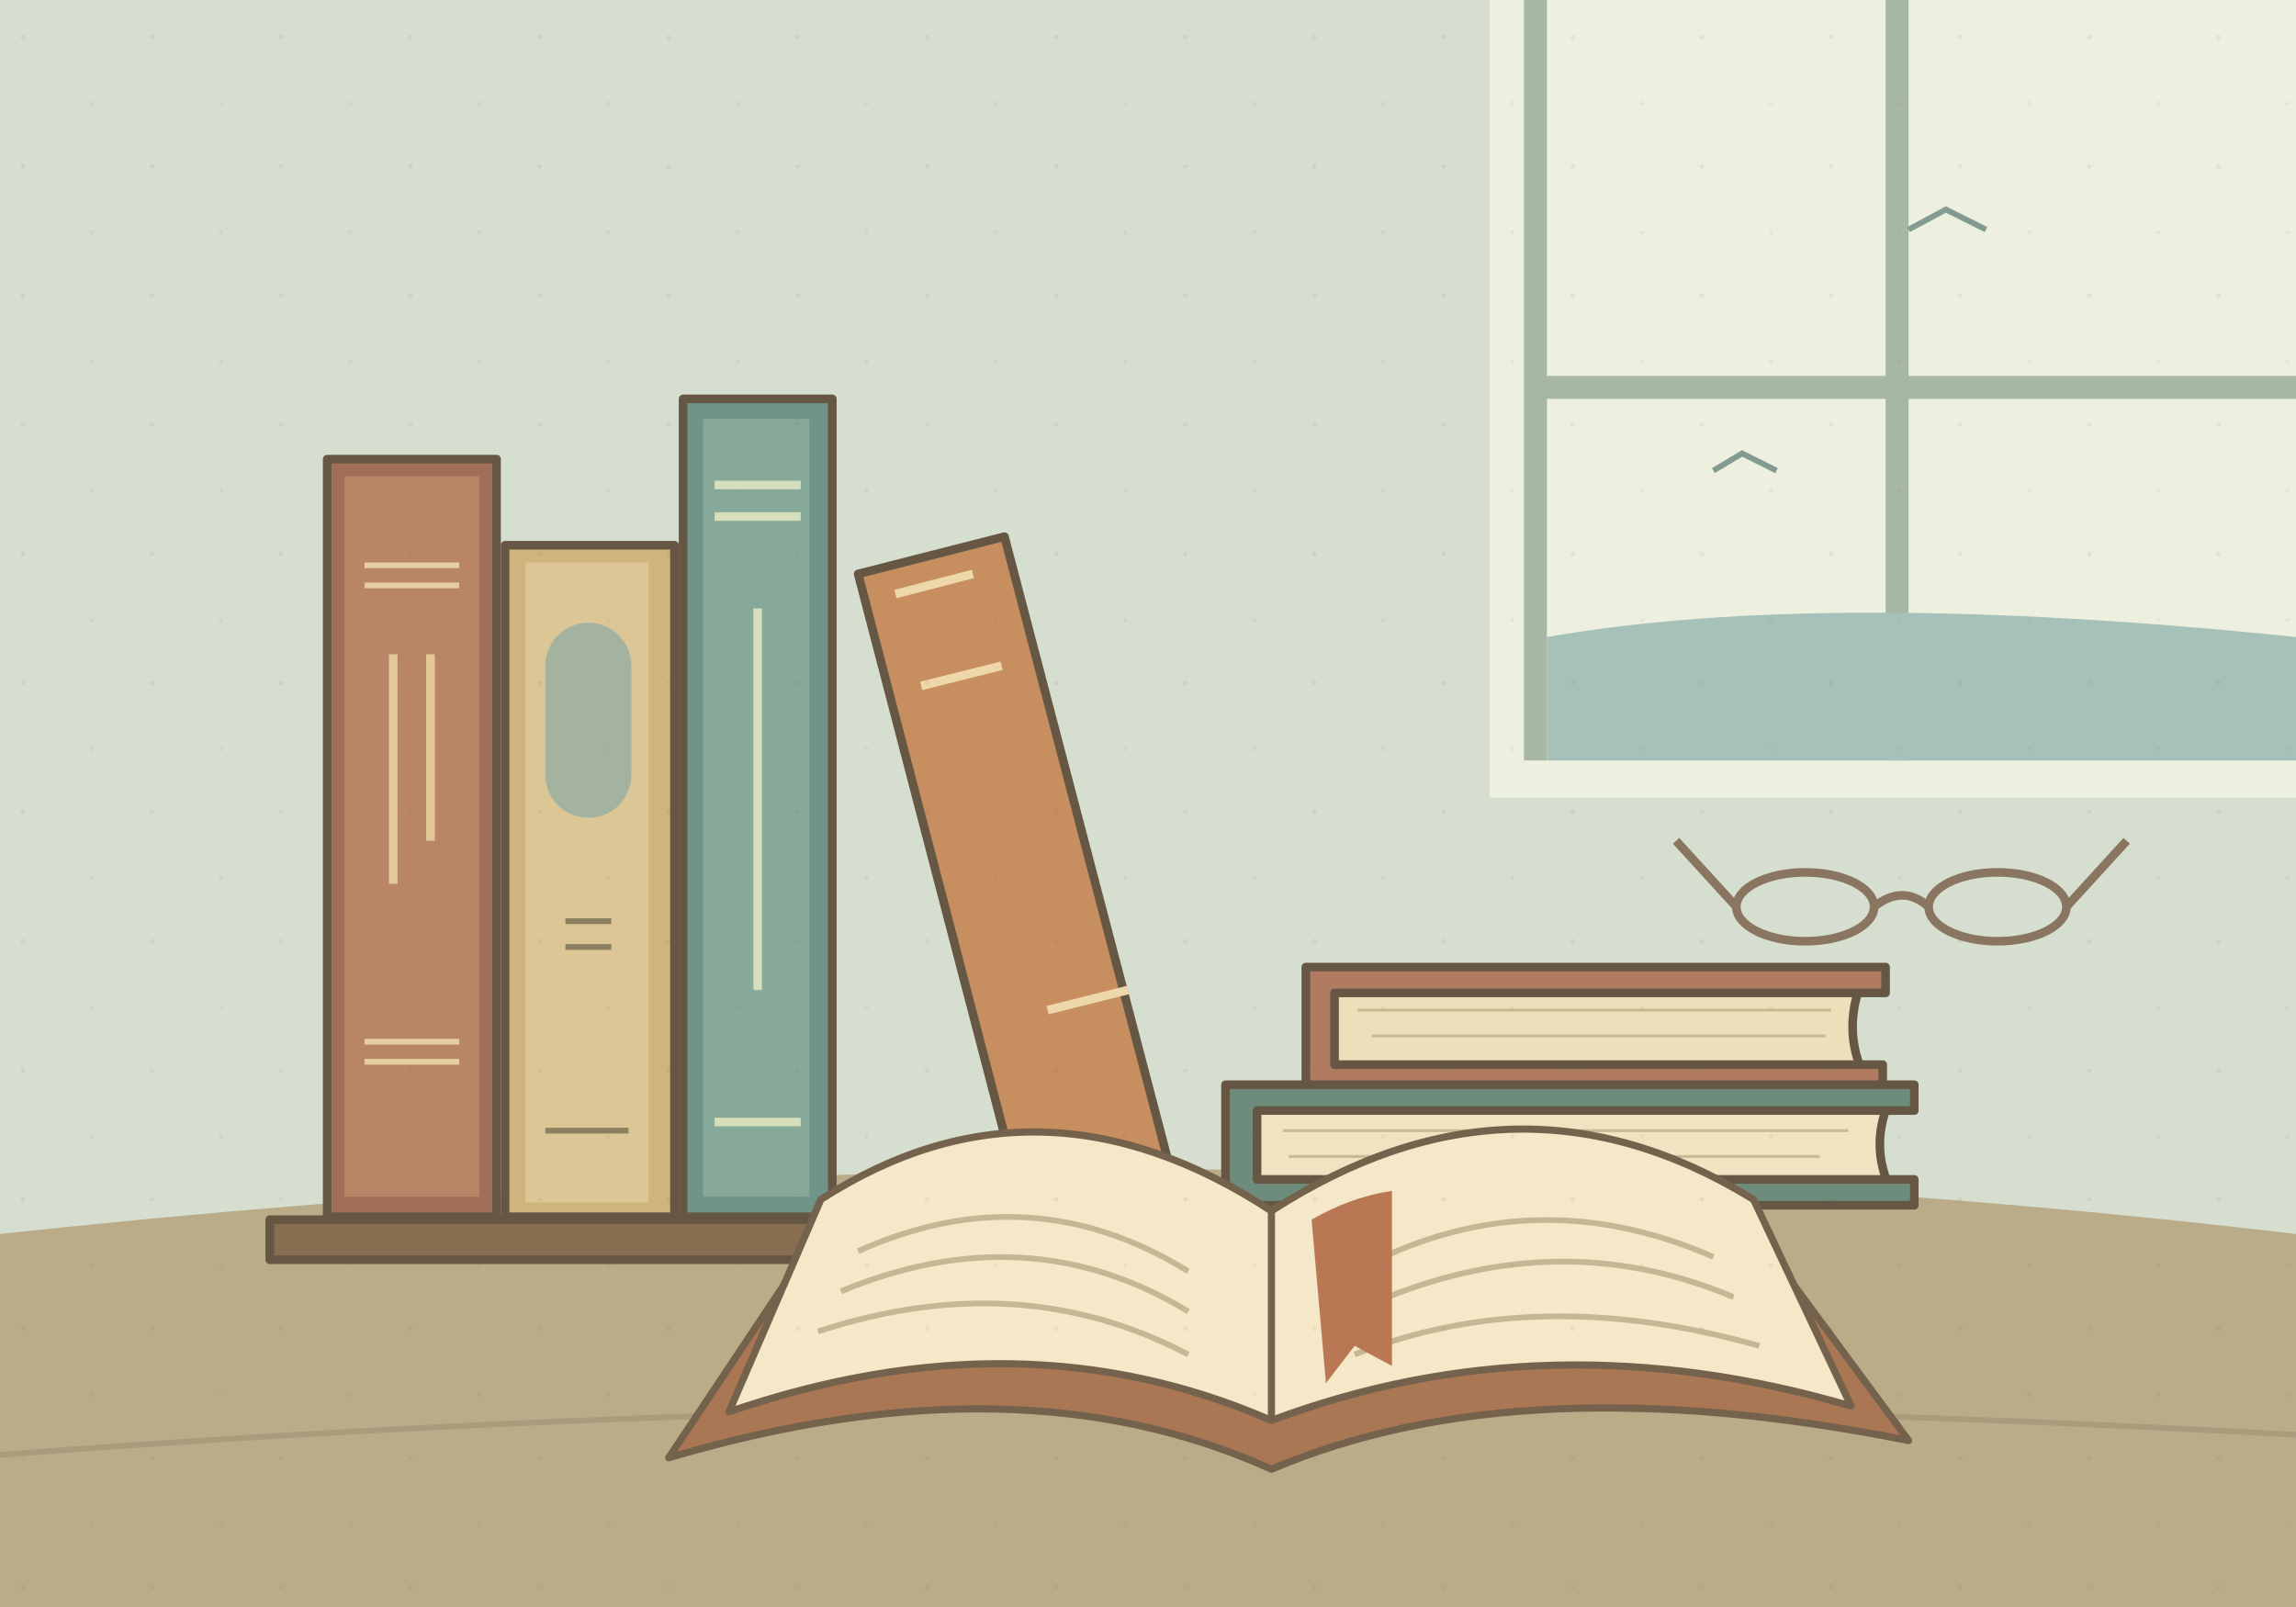
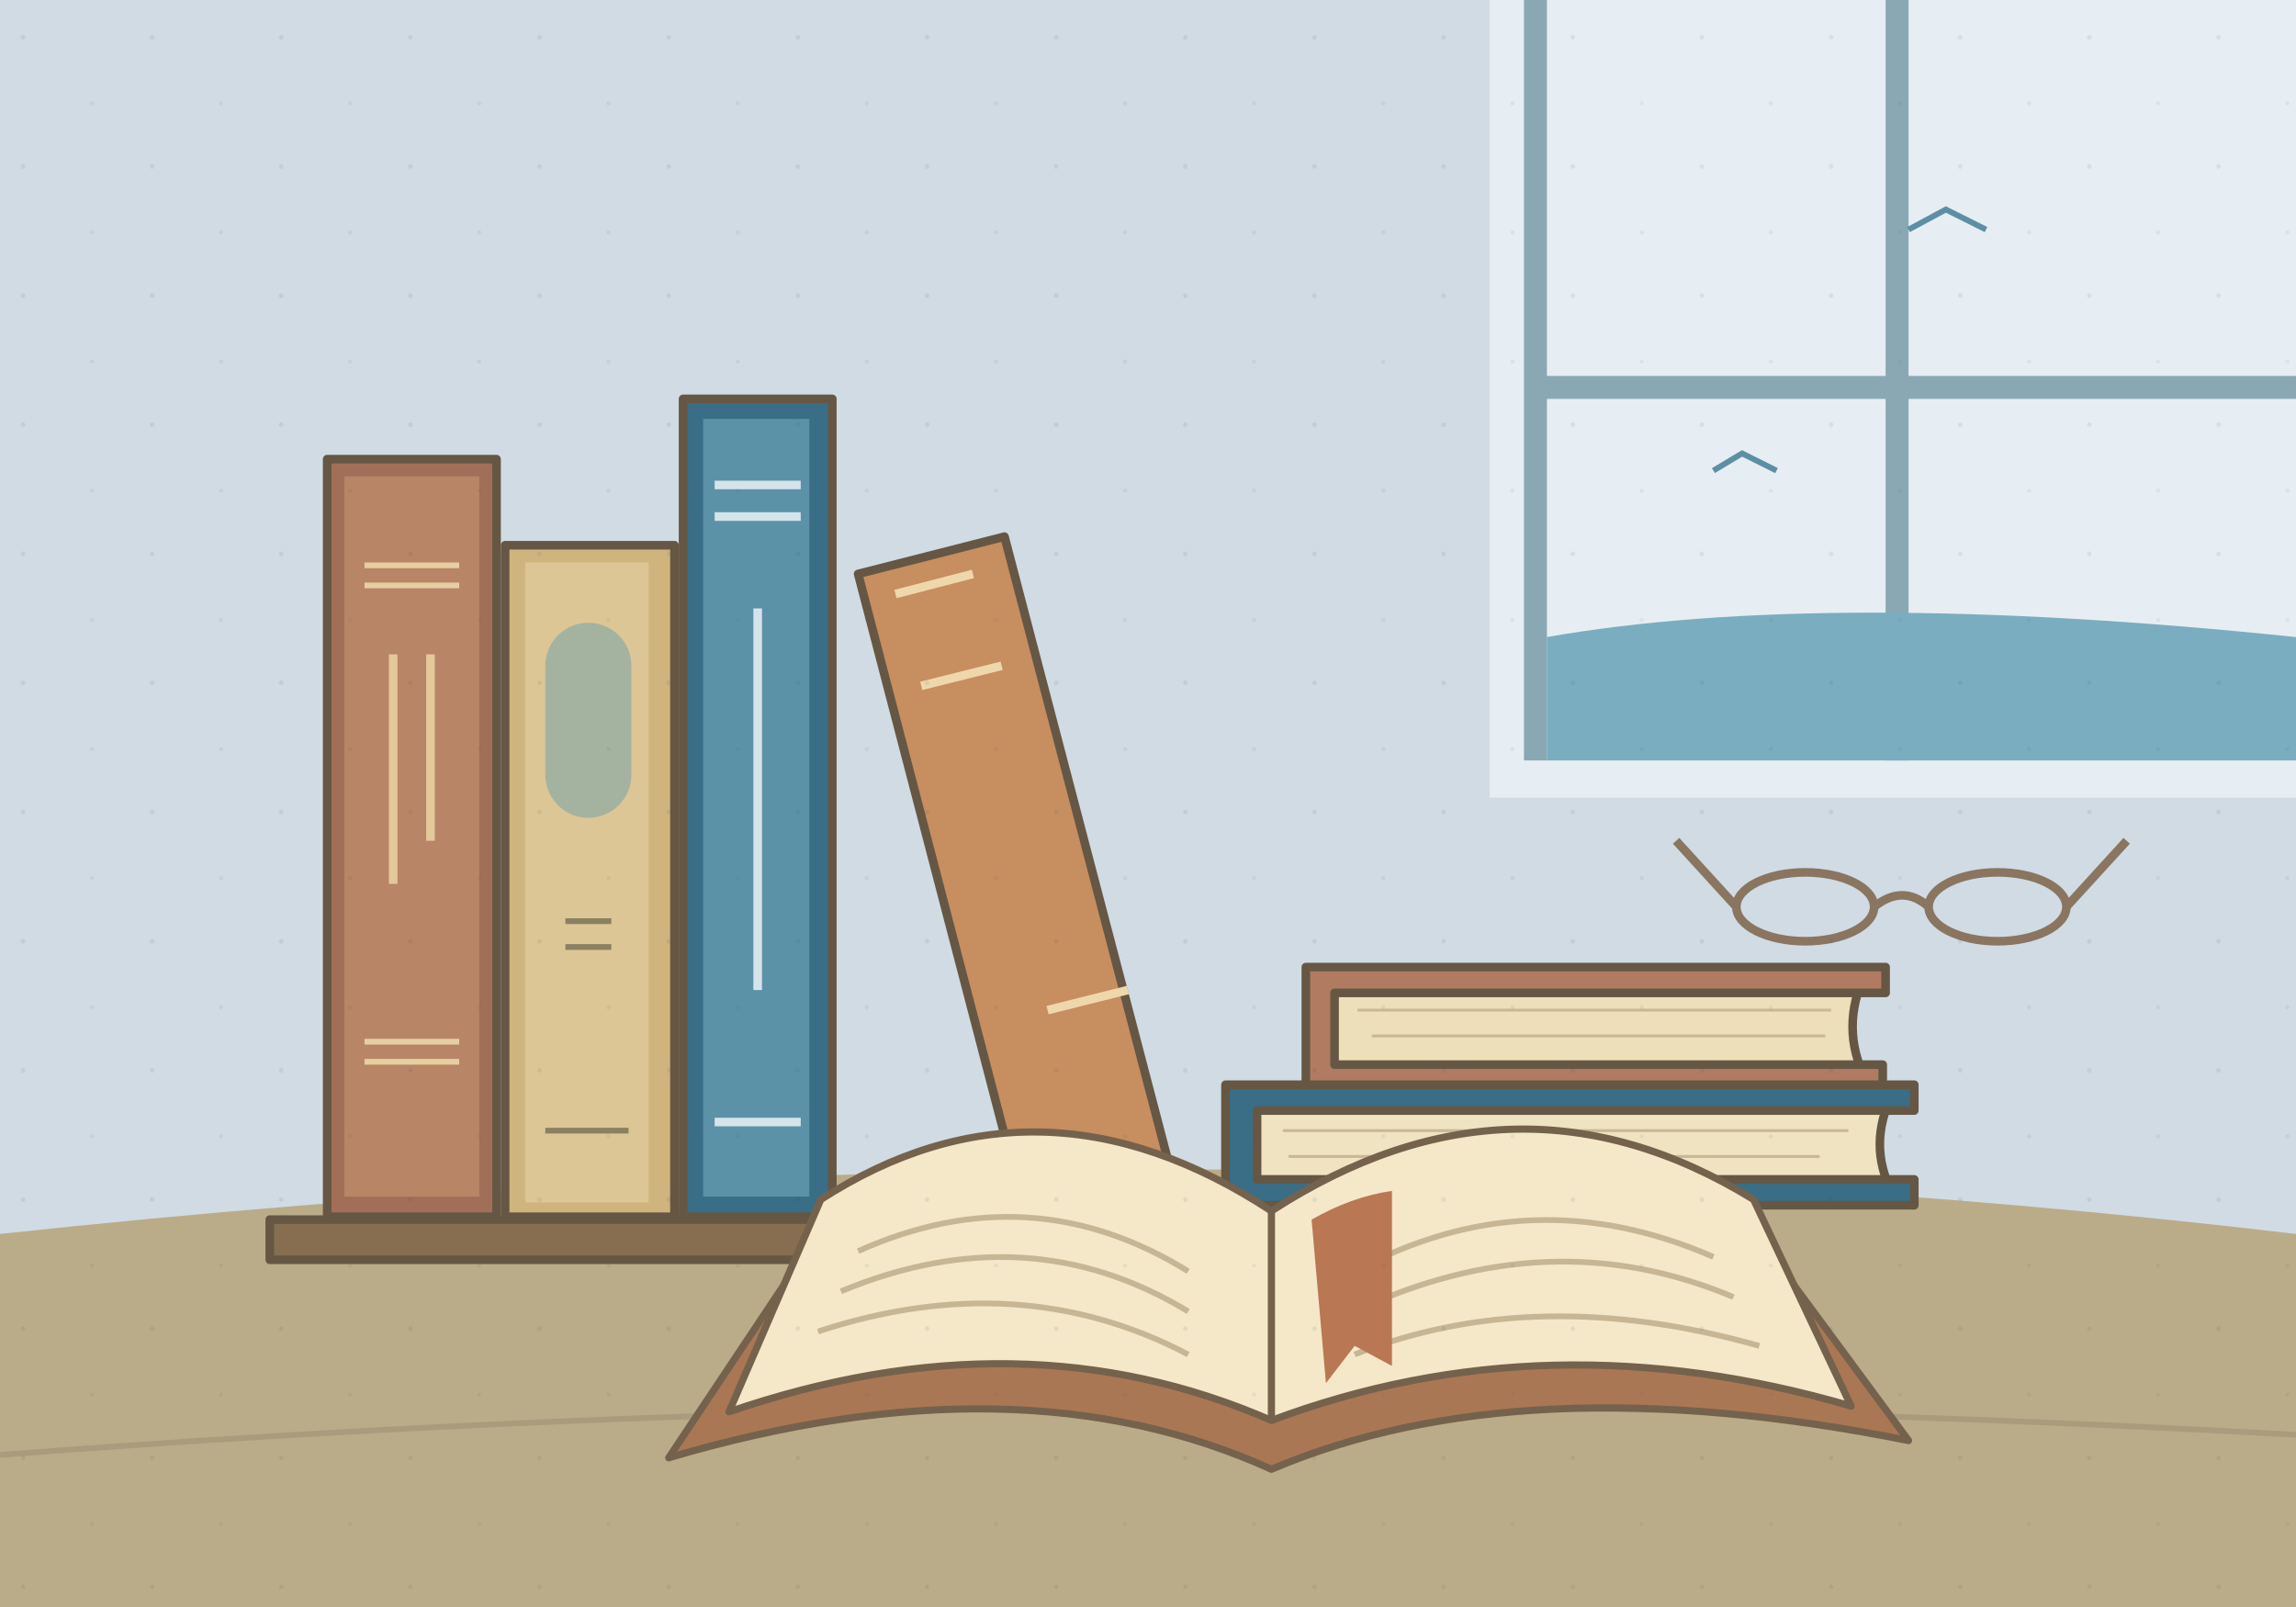
<svg xmlns="http://www.w3.org/2000/svg" viewBox="0 0 800 560" role="img" aria-labelledby="title desc">
  <defs>
    <pattern id="paper" width="45" height="45" patternUnits="userSpaceOnUse">
-       <circle cx="8" cy="13" r=".8" fill="#7d6650" opacity=".1" />
-       <circle cx="32" cy="36" r=".7" fill="#7d6650" opacity=".08" />
+       <circle cx="8" cy="13" r=".8" fill="#2f5570" opacity=".1" />
+       <circle cx="32" cy="36" r=".7" fill="#2f5570" opacity=".08" />
    </pattern>
  </defs>
-   <rect width="800" height="560" fill="#d6ded0" />
-   <path d="M519 0h281v278H519Z" fill="#edf0de" />
-   <path d="M535 0v265m126-265v265m-127-130h266" stroke="#a6b8a3" stroke-width="8" />
-   <path d="M539 222q97-17 261 0v43H539Z" fill="#a6c1b9" />
-   <path d="m665 80 13-7 14 7m-95 84 10-6 12 6" fill="none" stroke="#839c92" stroke-width="2" />
+   <rect width="800" height="560" fill="#d0dbe4" />
+   <path d="M519 0h281v278H519Z" fill="#e6eef3" />
+   <path d="M535 0v265m126-265v265m-127-130h266" stroke="#8aa8b4" stroke-width="8" />
+   <path d="M539 222q97-17 261 0v43H539Z" fill="#7aadc0" />
+   <path d="m665 80 13-7 14 7m-95 84 10-6 12 6" fill="none" stroke="#5d8fa4" stroke-width="2" />
  <path d="M0 430q418-45 800 0v130H0Z" fill="#baac88" />
  <path d="M0 507q388-30 800-7" fill="none" stroke="#a89c7c" stroke-width="2" />
  <g stroke="#655744" stroke-width="3" stroke-linejoin="round">
    <path d="M114 160h59v264h-59Z" fill="#a16f57" />
    <path d="M120 166h47v251h-47Z" fill="#b88567" stroke="none" />
    <path d="M127 197h33m-33 7h33m-33 159h33m-33 7h33" stroke="#e5cfa1" stroke-width="2" />
    <path d="M137 228v80m13-80v65" stroke="#e4c89a" stroke-width="3" />
    <path d="M176 190h59v234h-59Z" fill="#cfb47e" />
    <path d="M183 196h43v223h-43Z" fill="#ddc695" stroke="none" />
    <rect x="190" y="217" width="30" height="68" rx="15" fill="#a4b3a0" stroke="none" />
    <path d="M197 321h16m-16 9h16m-23 64h29" stroke="#8b8060" stroke-width="2" />
-     <path d="M238 139h52v285h-52Z" fill="#719489" />
-     <path d="M245 146h37v271h-37Z" fill="#86a99a" stroke="none" />
-     <path d="M249 169h30m-30 11h30m-30 211h30m-15-179v133" stroke="#d6debb" stroke-width="3" />
+     <path d="M238 139h52v285h-52Z" fill="#3a6d86" />
+     <path d="M245 146h37v271h-37Z" fill="#5b92a8" stroke="none" />
+     <path d="M249 169h30m-30 11h30m-30 211h30m-15-179v133" stroke="#d5e4eb" stroke-width="3" />
    <path d="m299 200 51-13 60 229-51 14Z" fill="#c78e60" />
    <path d="m312 207 27-7m-18 39 28-7m16 120 28-7" stroke="#efd7ac" stroke-width="3" />
    <path d="M94 425h333v14H94Z" fill="#876e50" />
    <path d="M461 339h189q-9 19 0 37H461Z" fill="#eddfb9" />
    <path d="M455 337h202v9H465v25h191v9H455Z" fill="#b07b60" />
    <path d="M473 352h165m-160 9h158" stroke="#c8b993" stroke-width="1" />
    <path d="M432 382h227q-8 17 0 33H432Z" fill="#f0e3c2" />
-     <path d="M427 378h240v9H438v24h229v9H427Z" fill="#6d8c7b" />
+     <path d="M427 378h240v9H438v24h229v9H427Z" fill="#3a6d86" />
    <path d="M447 394h197m-195 9h185" stroke="#c8b993" stroke-width="1" />
  </g>
  <g stroke="#75624c" stroke-width="2.5" stroke-linejoin="round">
    <path d="M277 442q83-62 166-6 83-56 177 5l45 61q-135-27-222 10-88-40-210-4Z" fill="#aa7755" />
    <path d="M286 418q76-49 157 4 85-55 168-4l34 72q-106-31-202 5-87-38-189-3Z" fill="#f4e8c9" />
    <path d="M443 422v73" fill="none" />
    <path d="M299 436q60-27 115 7m-121 7q65-27 121 7m-129 7q70-23 129 8m58-29q61-33 125-5m-125 19q68-32 132-5m-132 20q63-25 141-3" fill="none" stroke="#c6b693" stroke-width="2" />
    <path d="M457 425q14-8 28-10v61l-13-7-10 13Z" fill="#b97754" stroke="none" />
  </g>
  <g stroke="#8a7560" stroke-width="3" fill="none">
    <ellipse cx="629" cy="316" rx="24" ry="12" />
    <ellipse cx="696" cy="316" rx="24" ry="12" />
    <path d="M653 316q10-8 19 0m-67 0-21-23m136 23 21-23" />
  </g>
  <rect width="800" height="560" fill="url(#paper)" />
</svg>
